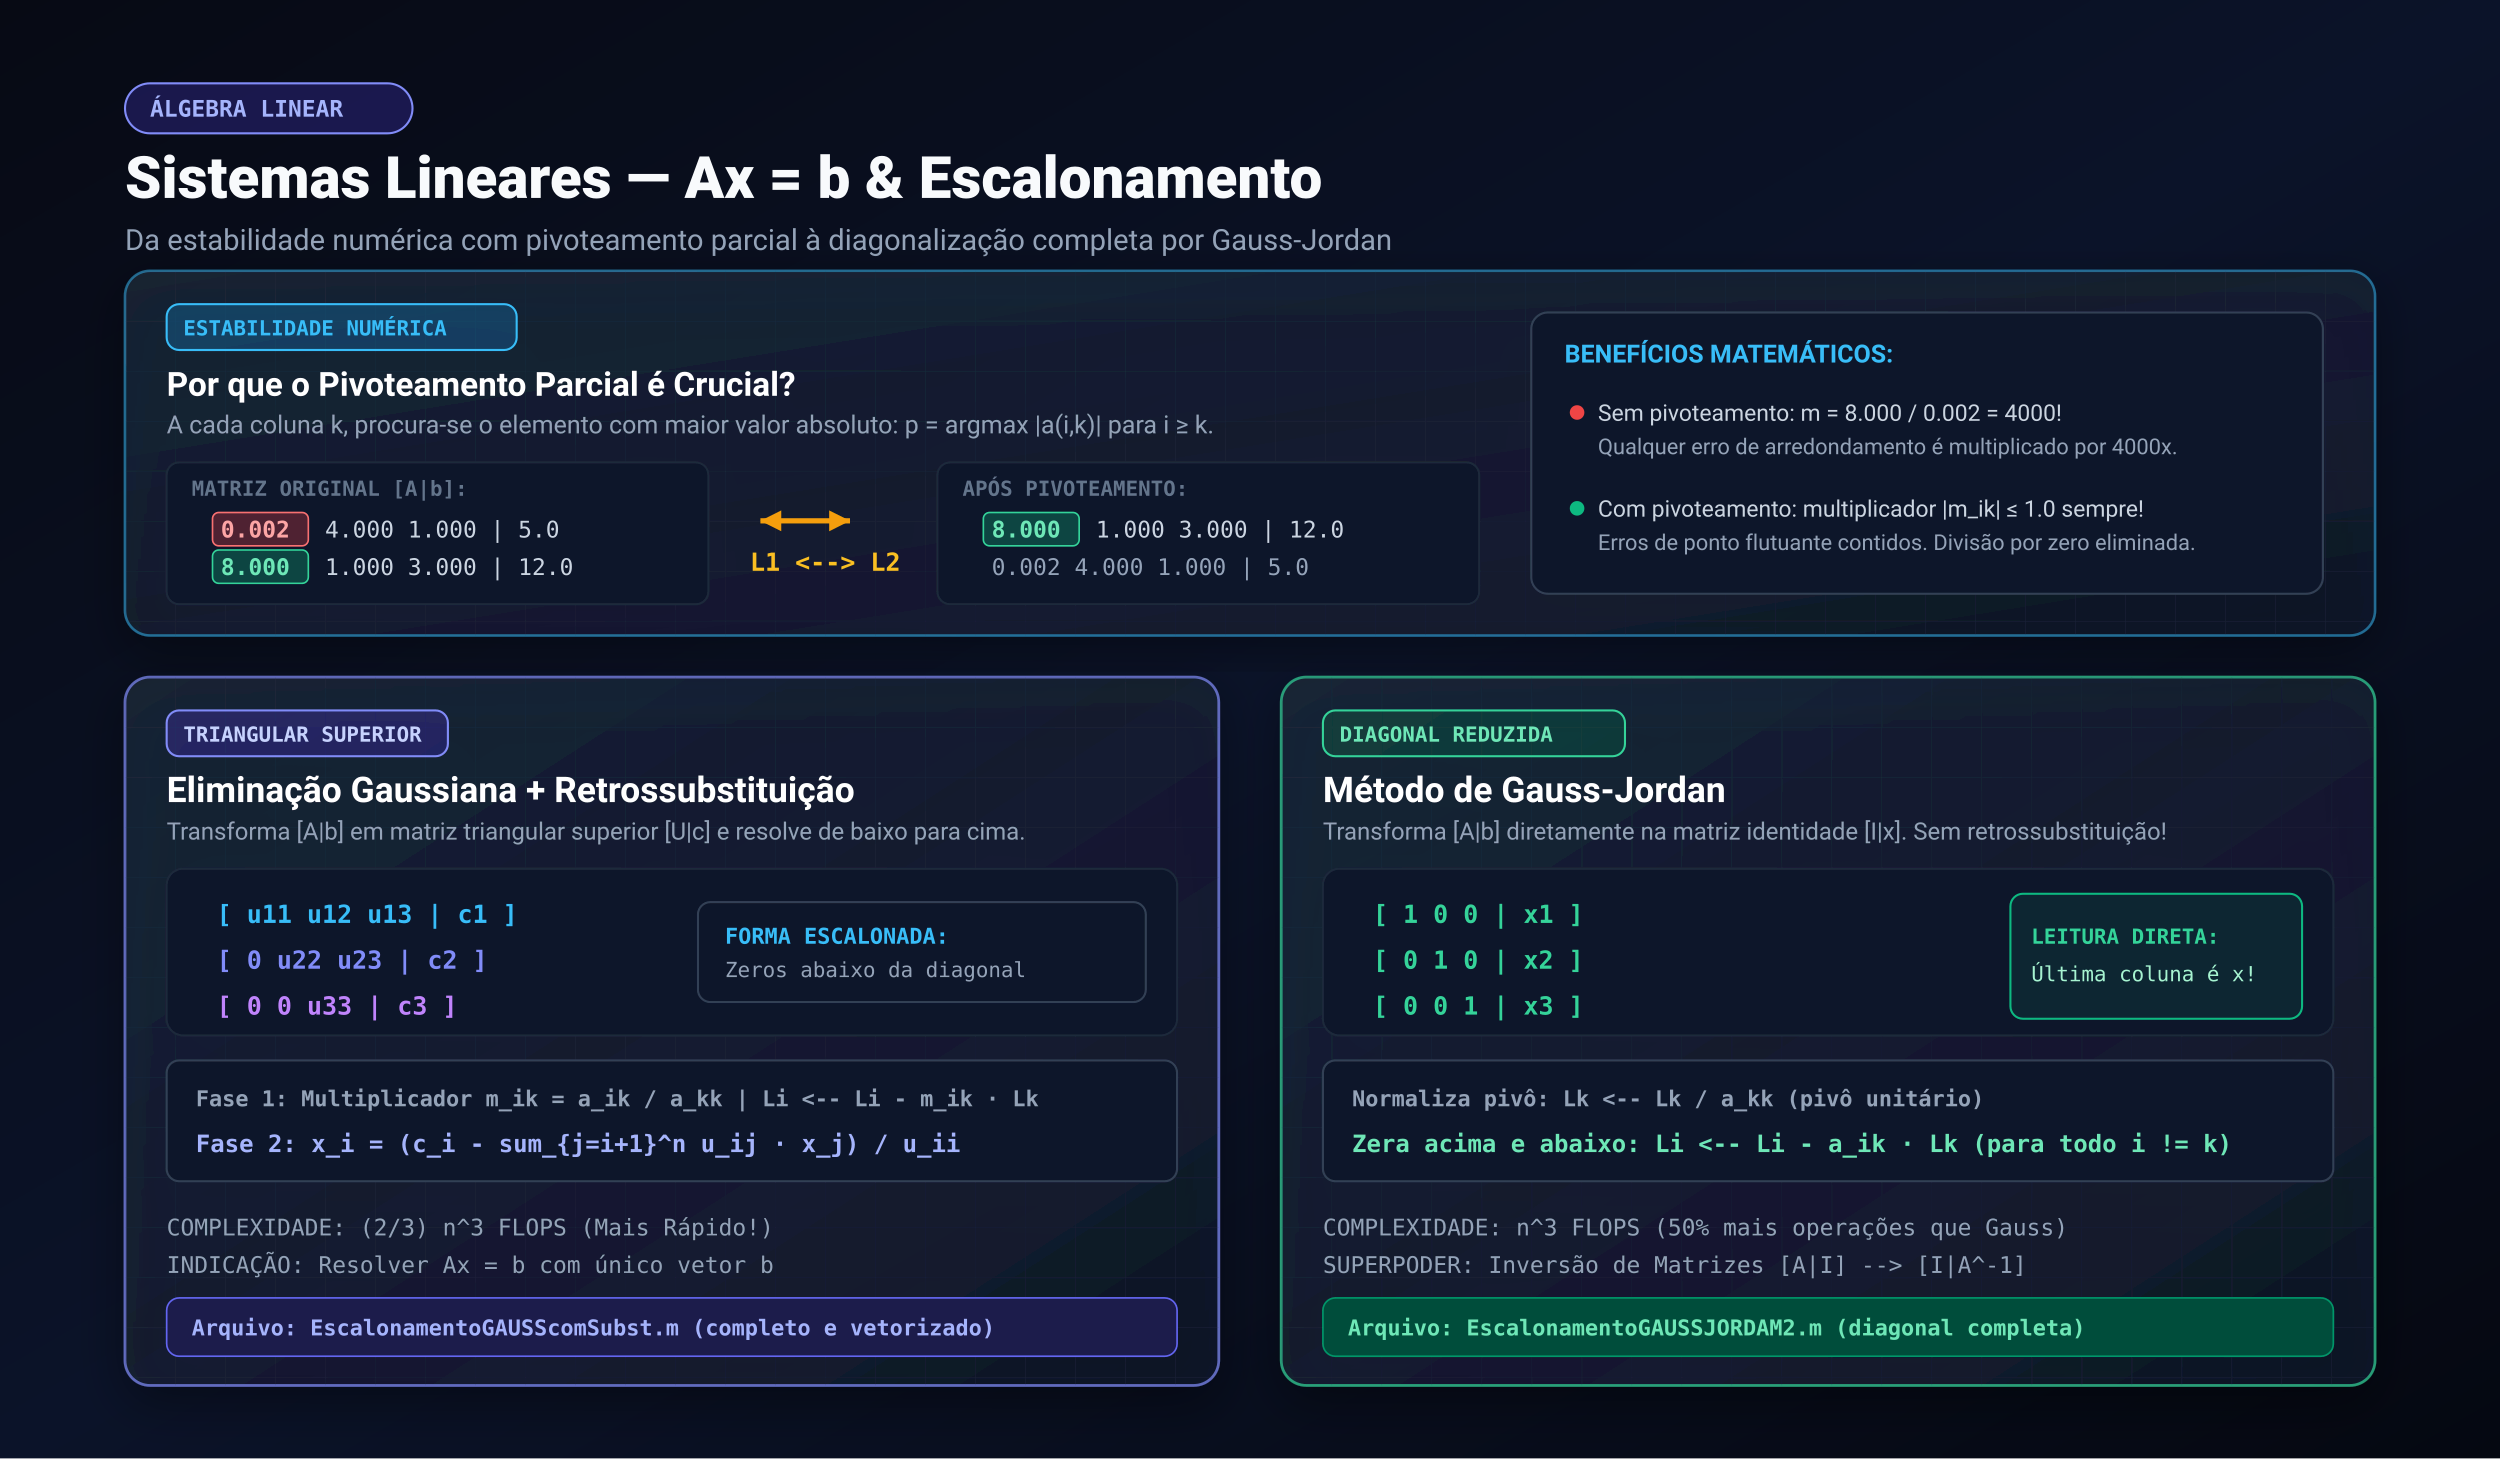
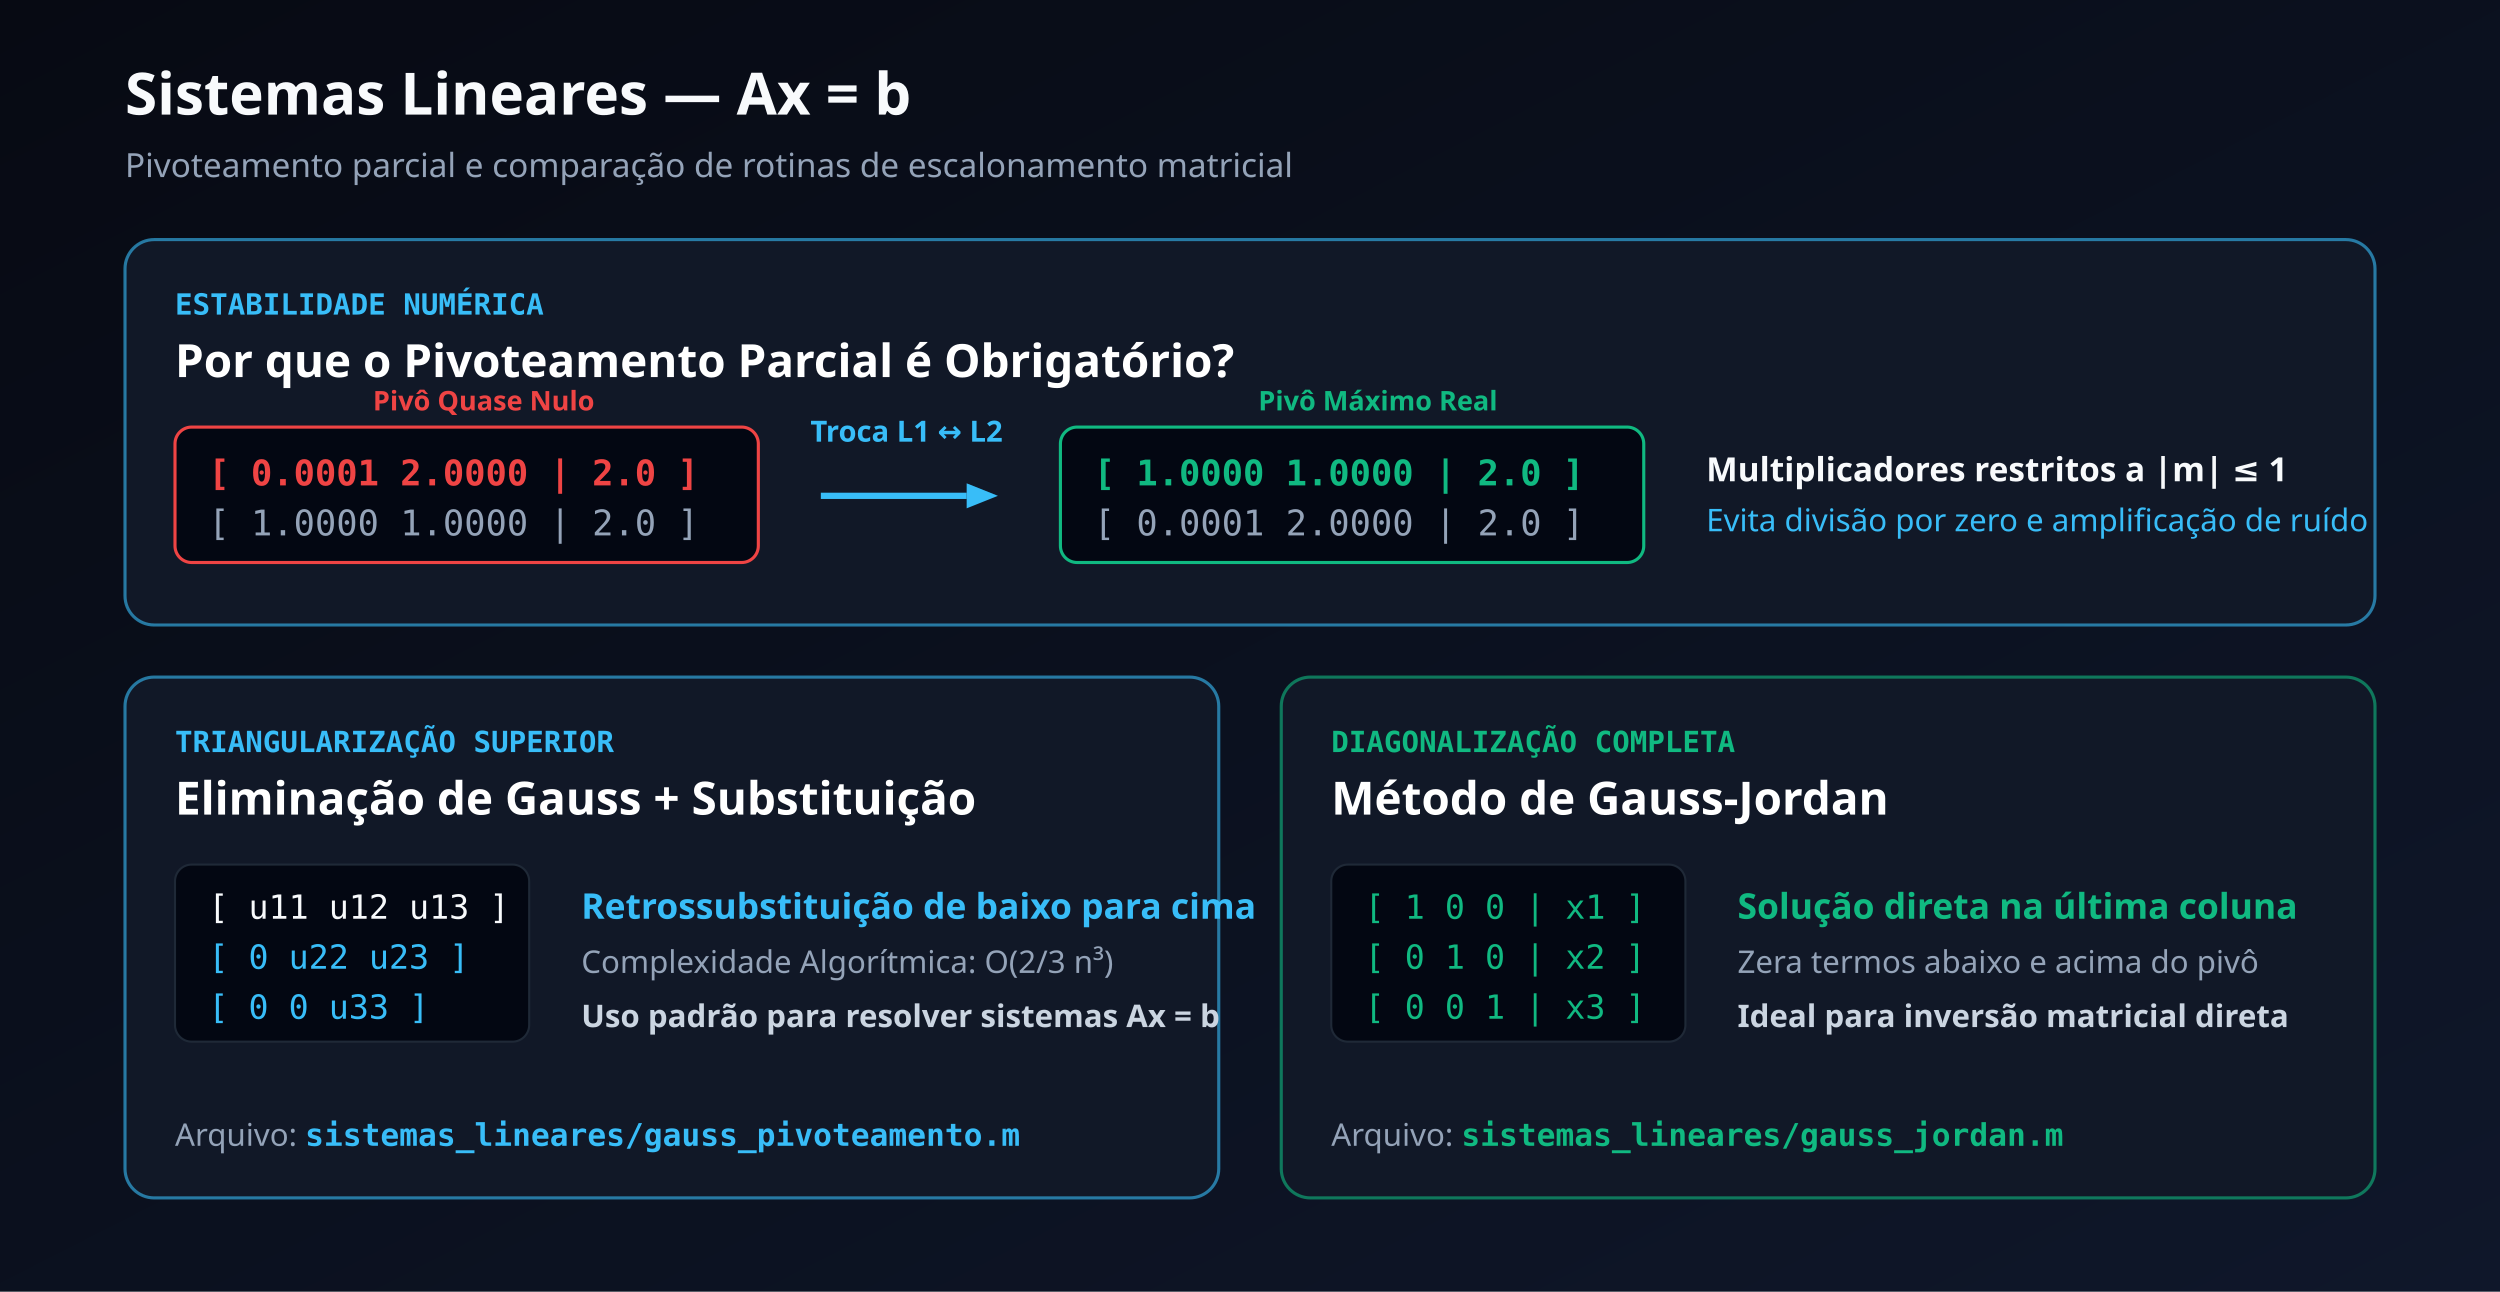
- <svg xmlns="http://www.w3.org/2000/svg" viewBox="0 0 1200 700" width="100%" height="100%">
+ <svg xmlns="http://www.w3.org/2000/svg" viewBox="0 0 1200 620" width="100%" height="100%">
  <defs>
-     <linearGradient id="bg-grad-sys" x1="0%" y1="0%" x2="100%" y2="100%">
-       <stop offset="0%" stop-color="#070a14" />
-       <stop offset="50%" stop-color="#0b1329" />
-       <stop offset="100%" stop-color="#050811" />
+     <linearGradient id="bg-sys" x1="0%" y1="0%" x2="100%" y2="100%">
+       <stop offset="0%" stop-color="#070a13" />
+       <stop offset="100%" stop-color="#0f172a" />
    </linearGradient>
-     <linearGradient id="card-bg-sys" x1="0%" y1="0%" x2="100%" y2="100%">
-       <stop offset="0%" stop-color="#1e293b" stop-opacity="0.75" />
-       <stop offset="100%" stop-color="#0f172a" stop-opacity="0.88" />
-     </linearGradient>
-     <filter id="shadow-sys" x="-10%" y="-10%" width="120%" height="120%">
-       <feDropShadow dx="0" dy="8" stdDeviation="12" flood-color="#000000" flood-opacity="0.45" />
-     </filter>
-     <pattern id="grid-sys" width="24" height="24" patternUnits="userSpaceOnUse">
-       <path d="M 24 0 L 0 0 0 24" fill="none" stroke="#334155" stroke-width="0.5" stroke-opacity="0.25" />
-     </pattern>
  </defs>
-   <style>
-     .font-sans { font-family: -apple-system, BlinkMacSystemFont, 'Segoe UI', Roboto, Helvetica, Arial, sans-serif; }
-     .font-mono { font-family: 'JetBrains Mono', 'Fira Code', ui-monospace, SFMono-Regular, Menlo, Monaco, Consolas, monospace; }
-   </style>
-   <rect width="1200" height="700" fill="url(#bg-grad-sys)" />
-   <g transform="translate(60, 40)">
-     <rect x="0" y="0" width="138" height="24" rx="12" fill="#4338ca" fill-opacity="0.3" stroke="#818cf8" stroke-width="1" />
-     <text x="12" y="16" fill="#a5b4fc" font-size="11" font-weight="700" class="font-mono">ÁLGEBRA LINEAR</text>
-     <text x="0" y="55" fill="#f8fafc" font-size="28" font-weight="800" class="font-sans">
-       Sistemas Lineares — Ax = b &amp; Escalonamento
-     </text>
-     <text x="0" y="80" fill="#94a3b8" font-size="14" class="font-sans">
-       Da estabilidade numérica com pivoteamento parcial à diagonalização completa por Gauss-Jordan
-     </text>
-   </g>
-   <g transform="translate(60, 130)" filter="url(#shadow-sys)">
-     <rect width="1080" height="175" rx="12" fill="url(#card-bg-sys)" stroke="#38bdf8" stroke-width="1.2" stroke-opacity="0.5" />
-     <rect width="1080" height="175" rx="12" fill="url(#grid-sys)" />
-     <rect x="20" y="16" width="168" height="22" rx="6" fill="#0284c7" fill-opacity="0.3" stroke="#38bdf8" stroke-width="1" />
-     <text x="28" y="31" fill="#38bdf8" font-size="10" font-weight="700" class="font-mono">ESTABILIDADE NUMÉRICA</text>
-     <text x="20" y="60" fill="#ffffff" font-size="16" font-weight="700" class="font-sans">
-       Por que o Pivoteamento Parcial é Crucial?
-     </text>
-     <text x="20" y="78" fill="#94a3b8" font-size="12" class="font-sans">
-       A cada coluna k, procura-se o elemento com maior valor absoluto: p = argmax |a(i,k)| para i ≥ k.
-     </text>
-     <g transform="translate(20, 92)">
-       <rect width="260" height="68" rx="6" fill="#0b1329" stroke="#1e293b" stroke-width="1" />
-       <text x="12" y="16" fill="#64748b" font-size="10" font-weight="600" class="font-mono">MATRIZ ORIGINAL [A|b]:</text>
-       <rect x="22" y="24" width="46" height="16" rx="3" fill="#ef4444" fill-opacity="0.3" stroke="#f87171" stroke-width="0.8" />
-       <text x="26" y="36" fill="#fca5a5" font-size="11" font-weight="700" class="font-mono">0.002</text>
-       <text x="76" y="36" fill="#cbd5e1" font-size="11" class="font-mono">4.000   1.000 |  5.0</text>
-       <rect x="22" y="42" width="46" height="16" rx="3" fill="#10b981" fill-opacity="0.3" stroke="#34d399" stroke-width="0.8" />
-       <text x="26" y="54" fill="#6ee7b7" font-size="11" font-weight="700" class="font-mono">8.000</text>
-       <text x="76" y="54" fill="#cbd5e1" font-size="11" class="font-mono">1.000   3.000 | 12.0</text>
-     </g>
-     <g transform="translate(300, 108)">
-       <line x1="5" y1="12" x2="48" y2="12" stroke="#f59e0b" stroke-width="2.5" />
-       <polygon points="48,12 38,7 38,17" fill="#f59e0b" />
-       <polygon points="5,12 15,7 15,17" fill="#f59e0b" />
-       <text x="0" y="36" fill="#fbbf24" font-size="12" font-weight="700" class="font-mono">L1 &lt;--&gt; L2</text>
-     </g>
-     <g transform="translate(390, 92)">
-       <rect width="260" height="68" rx="6" fill="#0b1329" stroke="#1e293b" stroke-width="1" />
-       <text x="12" y="16" fill="#64748b" font-size="10" font-weight="600" class="font-mono">APÓS PIVOTEAMENTO:</text>
-       <rect x="22" y="24" width="46" height="16" rx="3" fill="#10b981" fill-opacity="0.3" stroke="#34d399" stroke-width="0.8" />
-       <text x="26" y="36" fill="#6ee7b7" font-size="11" font-weight="700" class="font-mono">8.000</text>
-       <text x="76" y="36" fill="#cbd5e1" font-size="11" class="font-mono">1.000   3.000 | 12.0</text>
-       <text x="26" y="54" fill="#94a3b8" font-size="11" class="font-mono">0.002   4.000   1.000 |  5.0</text>
-     </g>
-     <g transform="translate(675, 20)">
-       <rect width="380" height="135" rx="8" fill="#0f172a" stroke="#334155" stroke-width="1" />
-       <text x="16" y="24" fill="#38bdf8" font-size="12" font-weight="700" class="font-sans">BENEFÍCIOS MATEMÁTICOS:</text>
-       <circle cx="22" cy="48" r="3.5" fill="#ef4444" />
-       <text x="32" y="52" fill="#cbd5e1" font-size="11" class="font-sans">Sem pivoteamento: m = 8.000 / 0.002 = 4000!</text>
-       <text x="32" y="68" fill="#94a3b8" font-size="10.5" class="font-sans">Qualquer erro de arredondamento é multiplicado por 4000x.</text>
-       <circle cx="22" cy="94" r="3.5" fill="#10b981" />
-       <text x="32" y="98" fill="#cbd5e1" font-size="11" class="font-sans">Com pivoteamento: multiplicador |m_ik| ≤ 1.0 sempre!</text>
-       <text x="32" y="114" fill="#94a3b8" font-size="10.5" class="font-sans">Erros de ponto flutuante contidos. Divisão por zero eliminada.</text>
+   <rect width="1200" height="620" fill="url(#bg-sys)" />
+   <text x="60" y="55" fill="#f8fafc" font-size="28" font-weight="700" font-family="system-ui, sans-serif">Sistemas Lineares — Ax = b</text>
+   <text x="60" y="85" fill="#94a3b8" font-size="16" font-family="system-ui, sans-serif">Pivoteamento parcial e comparação de rotinas de escalonamento matricial</text>
+   <g transform="translate(60, 115)">
+     <rect width="1080" height="185" rx="14" fill="#111827" stroke="#38bdf8" stroke-width="1.5" stroke-opacity="0.6" />
+     <text x="24" y="36" fill="#38bdf8" font-size="14" font-weight="700" font-family="monospace">ESTABILIDADE NUMÉRICA</text>
+     <text x="24" y="66" fill="#ffffff" font-size="22" font-weight="700" font-family="system-ui, sans-serif">Por que o Pivoteamento Parcial é Obrigatório?</text>
+     <g transform="translate(24, 90)" font-family="monospace" font-size="17">
+       <rect x="0" y="0" width="280" height="65" rx="8" fill="#030712" stroke="#ef4444" stroke-width="1.5" />
+       <text x="16" y="28" fill="#ef4444" font-weight="700">[ 0.0001   2.0000 | 2.0 ]</text>
+       <text x="16" y="52" fill="#94a3b8">[ 1.0000   1.0000 | 2.0 ]</text>
+       <text x="95" y="-8" fill="#ef4444" font-size="13" font-family="sans-serif" font-weight="700">Pivô Quase Nulo</text>
+       <g transform="translate(310, 15)">
+         <line x1="0" y1="18" x2="70" y2="18" stroke="#38bdf8" stroke-width="3" />
+         <polygon points="70,12 85,18 70,24" fill="#38bdf8" />
+         <text x="-5" y="-8" fill="#38bdf8" font-size="14" font-family="sans-serif" font-weight="700">Troca L1 ↔ L2</text>
+       </g>
+       <rect x="425" y="0" width="280" height="65" rx="8" fill="#030712" stroke="#10b981" stroke-width="1.5" />
+       <text x="441" y="28" fill="#10b981" font-weight="700">[ 1.0000   1.0000 | 2.0 ]</text>
+       <text x="441" y="52" fill="#94a3b8">[ 0.0001   2.0000 | 2.0 ]</text>
+       <text x="520" y="-8" fill="#10b981" font-size="13" font-family="sans-serif" font-weight="700">Pivô Máximo Real</text>
+       <g transform="translate(735, 8)" font-family="system-ui, sans-serif">
+         <text x="0" y="18" fill="#f8fafc" font-size="16" font-weight="700">Multiplicadores restritos a |m| ≤ 1</text>
+         <text x="0" y="42" fill="#38bdf8" font-size="15">Evita divisão por zero e amplificação de ruído</text>
+       </g>
    </g>
  </g>
  <g transform="translate(60, 325)">
-     <g transform="translate(0, 0)" filter="url(#shadow-sys)">
-       <rect width="525" height="340" rx="12" fill="url(#card-bg-sys)" stroke="#818cf8" stroke-width="1.3" stroke-opacity="0.7" />
-       <rect width="525" height="340" rx="12" fill="url(#grid-sys)" />
-       <rect x="20" y="16" width="135" height="22" rx="6" fill="#3730a3" fill-opacity="0.4" stroke="#818cf8" stroke-width="1" />
-       <text x="28" y="31" fill="#c7d2fe" font-size="10" font-weight="700" class="font-mono">TRIANGULAR SUPERIOR</text>
-       <text x="20" y="60" fill="#ffffff" font-size="17" font-weight="700" class="font-sans">
-         Eliminação Gaussiana + Retrossubstituição
-       </text>
-       <text x="20" y="78" fill="#94a3b8" font-size="11.5" class="font-sans">
-         Transforma [A|b] em matriz triangular superior [U|c] e resolve de baixo para cima.
-       </text>
-       <g transform="translate(20, 92)">
-         <rect width="485" height="80" rx="8" fill="#0b1329" stroke="#1e293b" stroke-width="1" />
-         <text x="24" y="26" fill="#38bdf8" font-size="12" font-weight="700" class="font-mono">[  u11   u12   u13  |  c1  ]</text>
-         <text x="24" y="48" fill="#818cf8" font-size="12" font-weight="700" class="font-mono">[   0    u22   u23  |  c2  ]</text>
-         <text x="24" y="70" fill="#c084fc" font-size="12" font-weight="700" class="font-mono">[   0     0    u33  |  c3  ]</text>
-         <rect x="255" y="16" width="215" height="48" rx="6" fill="#0f172a" stroke="#334155" stroke-width="1" />
-         <text x="268" y="36" fill="#38bdf8" font-size="10.5" font-weight="700" class="font-mono">FORMA ESCALONADA:</text>
-         <text x="268" y="52" fill="#94a3b8" font-size="10" class="font-mono">Zeros abaixo da diagonal</text>
+     <rect width="525" height="250" rx="14" fill="#111827" stroke="#38bdf8" stroke-width="1.5" stroke-opacity="0.6" />
+     <text x="24" y="36" fill="#38bdf8" font-size="14" font-weight="700" font-family="monospace">TRIANGULARIZAÇÃO SUPERIOR</text>
+     <text x="24" y="66" fill="#ffffff" font-size="22" font-weight="700" font-family="system-ui, sans-serif">Eliminação de Gauss + Substituição</text>
+     <g transform="translate(24, 90)">
+       <rect x="0" y="0" width="170" height="85" rx="8" fill="#030712" stroke="#1f2937" stroke-width="1" />
+       <g font-family="monospace" font-size="16">
+         <text x="16" y="26" fill="#f8fafc">[ u11  u12  u13 ]</text>
+         <text x="16" y="50" fill="#38bdf8">[  0   u22  u23 ]</text>
+         <text x="16" y="74" fill="#38bdf8">[  0    0   u33 ]</text>
      </g>
-       <g transform="translate(20, 184)">
-         <rect width="485" height="58" rx="6" fill="#0f172a" stroke="#334155" stroke-width="1" />
-         <text x="14" y="22" fill="#94a3b8" font-size="10.5" font-weight="600" class="font-mono">Fase 1: Multiplicador m_ik = a_ik / a_kk  |  Li &lt;-- Li - m_ik · Lk</text>
-         <text x="14" y="44" fill="#a5b4fc" font-size="11.5" font-weight="700" class="font-mono">Fase 2: x_i = (c_i - sum_{j=i+1}^n u_ij · x_j) / u_ii</text>
-       </g>
-       <g transform="translate(20, 254)">
-         <text x="0" y="14" fill="#94a3b8" font-size="11" class="font-mono">COMPLEXIDADE: (2/3) n^3 FLOPS (Mais Rápido!)</text>
-         <text x="0" y="32" fill="#94a3b8" font-size="11" class="font-mono">INDICAÇÃO: Resolver Ax = b com único vetor b</text>
-         <rect x="0" y="44" width="485" height="28" rx="6" fill="#1e1b4b" stroke="#6366f1" stroke-width="0.8" />
-         <text x="12" y="62" fill="#a5b4fc" font-size="10.5" font-weight="600" class="font-mono">
-           Arquivo: EscalonamentoGAUSScomSubst.m (completo e vetorizado)
-         </text>
+       <g transform="translate(195, 10)" font-family="system-ui, sans-serif">
+         <text x="0" y="16" fill="#38bdf8" font-size="17" font-weight="700">Retrossubstituição de baixo para cima</text>
+         <text x="0" y="42" fill="#94a3b8" font-size="15">Complexidade Algorítmica: O(2/3 n³)</text>
+         <text x="0" y="68" fill="#cbd5e1" font-size="15" font-weight="600">Uso padrão para resolver sistemas Ax = b</text>
      </g>
    </g>
-     <g transform="translate(555, 0)" filter="url(#shadow-sys)">
-       <rect width="525" height="340" rx="12" fill="url(#card-bg-sys)" stroke="#34d399" stroke-width="1.3" stroke-opacity="0.7" />
-       <rect width="525" height="340" rx="12" fill="url(#grid-sys)" />
-       <rect x="20" y="16" width="145" height="22" rx="6" fill="#065f46" fill-opacity="0.4" stroke="#34d399" stroke-width="1" />
-       <text x="28" y="31" fill="#6ee7b7" font-size="10" font-weight="700" class="font-mono">DIAGONAL REDUZIDA</text>
-       <text x="20" y="60" fill="#ffffff" font-size="17" font-weight="700" class="font-sans">
-         Método de Gauss-Jordan
-       </text>
-       <text x="20" y="78" fill="#94a3b8" font-size="11.5" class="font-sans">
-         Transforma [A|b] diretamente na matriz identidade [I|x]. Sem retrossubstituição!
-       </text>
-       <g transform="translate(20, 92)">
-         <rect width="485" height="80" rx="8" fill="#0b1329" stroke="#1e293b" stroke-width="1" />
-         <text x="24" y="26" fill="#34d399" font-size="12" font-weight="700" class="font-mono">[   1     0     0   |  x1  ]</text>
-         <text x="24" y="48" fill="#34d399" font-size="12" font-weight="700" class="font-mono">[   0     1     0   |  x2  ]</text>
-         <text x="24" y="70" fill="#34d399" font-size="12" font-weight="700" class="font-mono">[   0     0     1   |  x3  ]</text>
-         <rect x="330" y="12" width="140" height="60" rx="6" fill="#059669" fill-opacity="0.15" stroke="#10b981" stroke-width="1" />
-         <text x="340" y="36" fill="#34d399" font-size="10" font-weight="700" class="font-mono">LEITURA DIRETA:</text>
-         <text x="340" y="54" fill="#a7f3d0" font-size="10" class="font-mono">Última coluna é x!</text>
+     <text x="24" y="225" fill="#94a3b8" font-size="15" font-family="system-ui, sans-serif">Arquivo: <tspan fill="#38bdf8" font-family="monospace" font-weight="700">sistemas_lineares/gauss_pivoteamento.m</tspan>
+     </text>
+   </g>
+   <g transform="translate(615, 325)">
+     <rect width="525" height="250" rx="14" fill="#111827" stroke="#10b981" stroke-width="1.5" stroke-opacity="0.6" />
+     <text x="24" y="36" fill="#10b981" font-size="14" font-weight="700" font-family="monospace">DIAGONALIZAÇÃO COMPLETA</text>
+     <text x="24" y="66" fill="#ffffff" font-size="22" font-weight="700" font-family="system-ui, sans-serif">Método de Gauss-Jordan</text>
+     <g transform="translate(24, 90)">
+       <rect x="0" y="0" width="170" height="85" rx="8" fill="#030712" stroke="#1f2937" stroke-width="1" />
+       <g font-family="monospace" font-size="16">
+         <text x="16" y="26" fill="#10b981">[  1    0    0  | x1 ]</text>
+         <text x="16" y="50" fill="#10b981">[  0    1    0  | x2 ]</text>
+         <text x="16" y="74" fill="#10b981">[  0    0    1  | x3 ]</text>
      </g>
-       <g transform="translate(20, 184)">
-         <rect width="485" height="58" rx="6" fill="#0f172a" stroke="#334155" stroke-width="1" />
-         <text x="14" y="22" fill="#94a3b8" font-size="10.5" font-weight="600" class="font-mono">Normaliza pivô: Lk &lt;-- Lk / a_kk (pivô unitário)</text>
-         <text x="14" y="44" fill="#6ee7b7" font-size="11.5" font-weight="700" class="font-mono">Zera acima e abaixo: Li &lt;-- Li - a_ik · Lk  (para todo i != k)</text>
-       </g>
-       <g transform="translate(20, 254)">
-         <text x="0" y="14" fill="#94a3b8" font-size="11" class="font-mono">COMPLEXIDADE: n^3 FLOPS (50% mais operações que Gauss)</text>
-         <text x="0" y="32" fill="#94a3b8" font-size="11" class="font-mono">SUPERPODER: Inversão de Matrizes [A|I] --&gt; [I|A^-1]</text>
-         <rect x="0" y="44" width="485" height="28" rx="6" fill="#064e3b" stroke="#059669" stroke-width="0.8" />
-         <text x="12" y="62" fill="#6ee7b7" font-size="10.5" font-weight="600" class="font-mono">
-           Arquivo: EscalonamentoGAUSSJORDAM2.m (diagonal completa)
-         </text>
+       <g transform="translate(195, 10)" font-family="system-ui, sans-serif">
+         <text x="0" y="16" fill="#10b981" font-size="17" font-weight="700">Solução direta na última coluna</text>
+         <text x="0" y="42" fill="#94a3b8" font-size="15">Zera termos abaixo e acima do pivô</text>
+         <text x="0" y="68" fill="#cbd5e1" font-size="15" font-weight="600">Ideal para inversão matricial direta</text>
      </g>
    </g>
+     <text x="24" y="225" fill="#94a3b8" font-size="15" font-family="system-ui, sans-serif">Arquivo: <tspan fill="#10b981" font-family="monospace" font-weight="700">sistemas_lineares/gauss_jordan.m</tspan>
+     </text>
  </g>
</svg>
